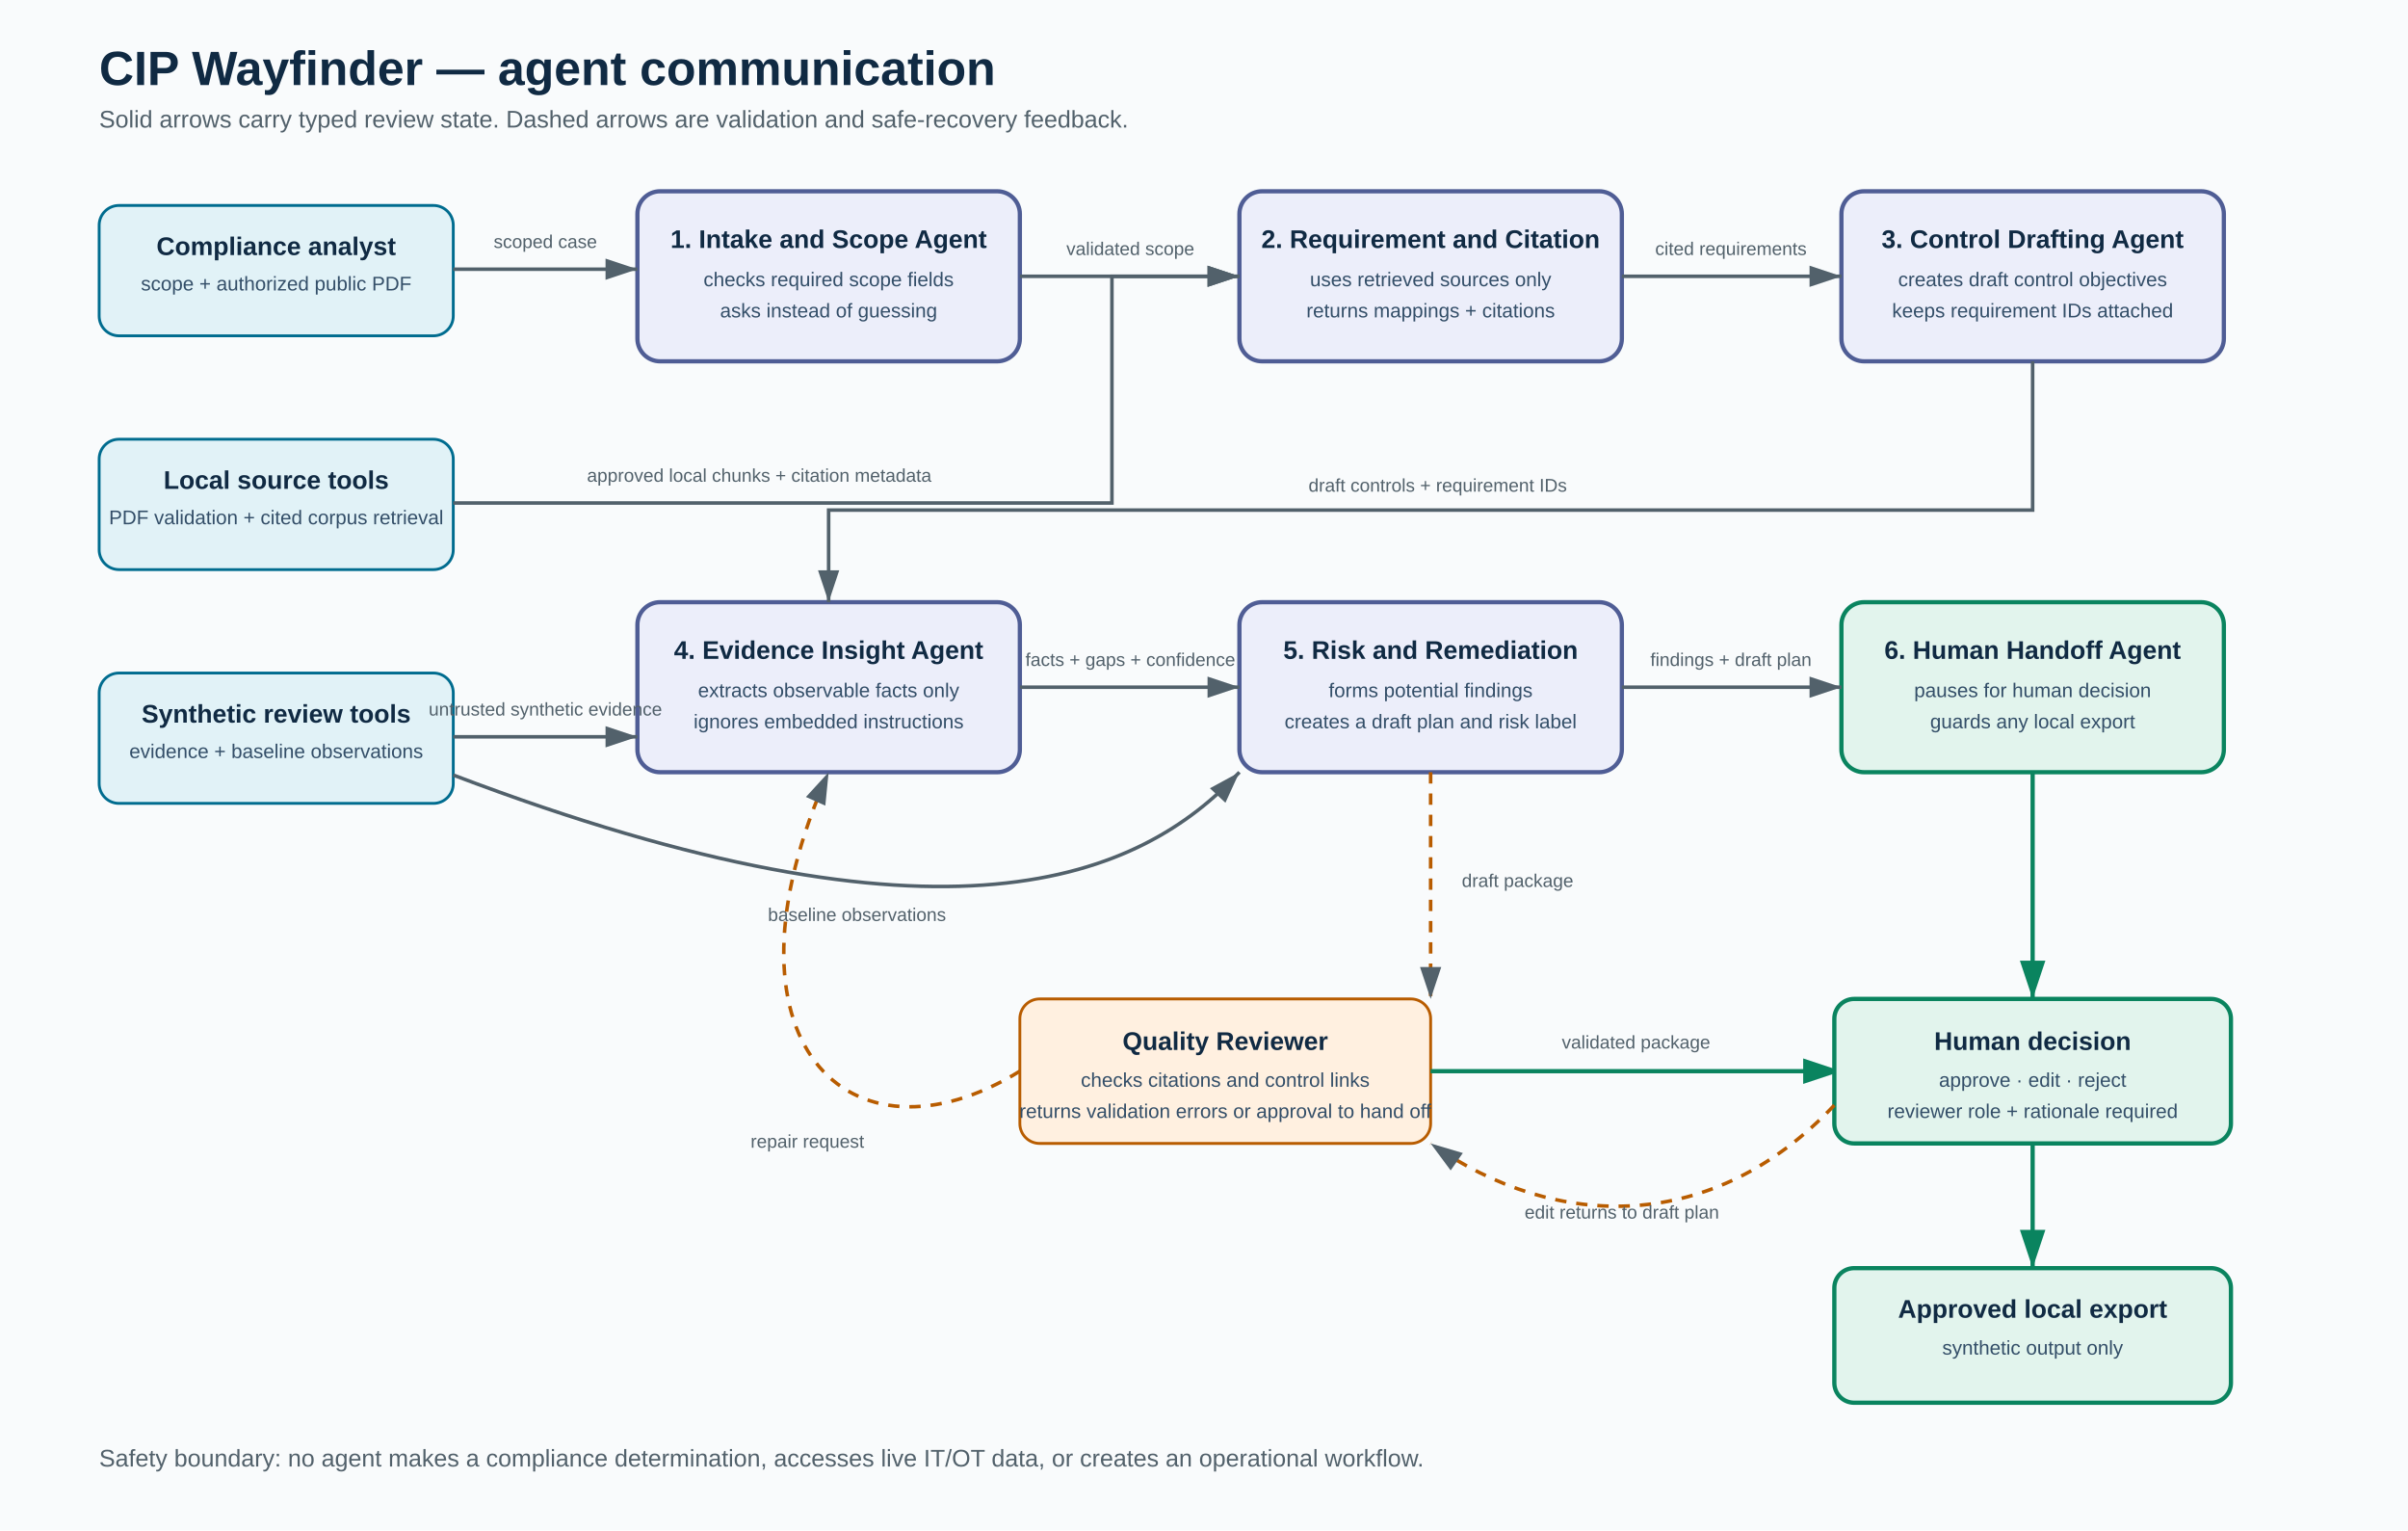
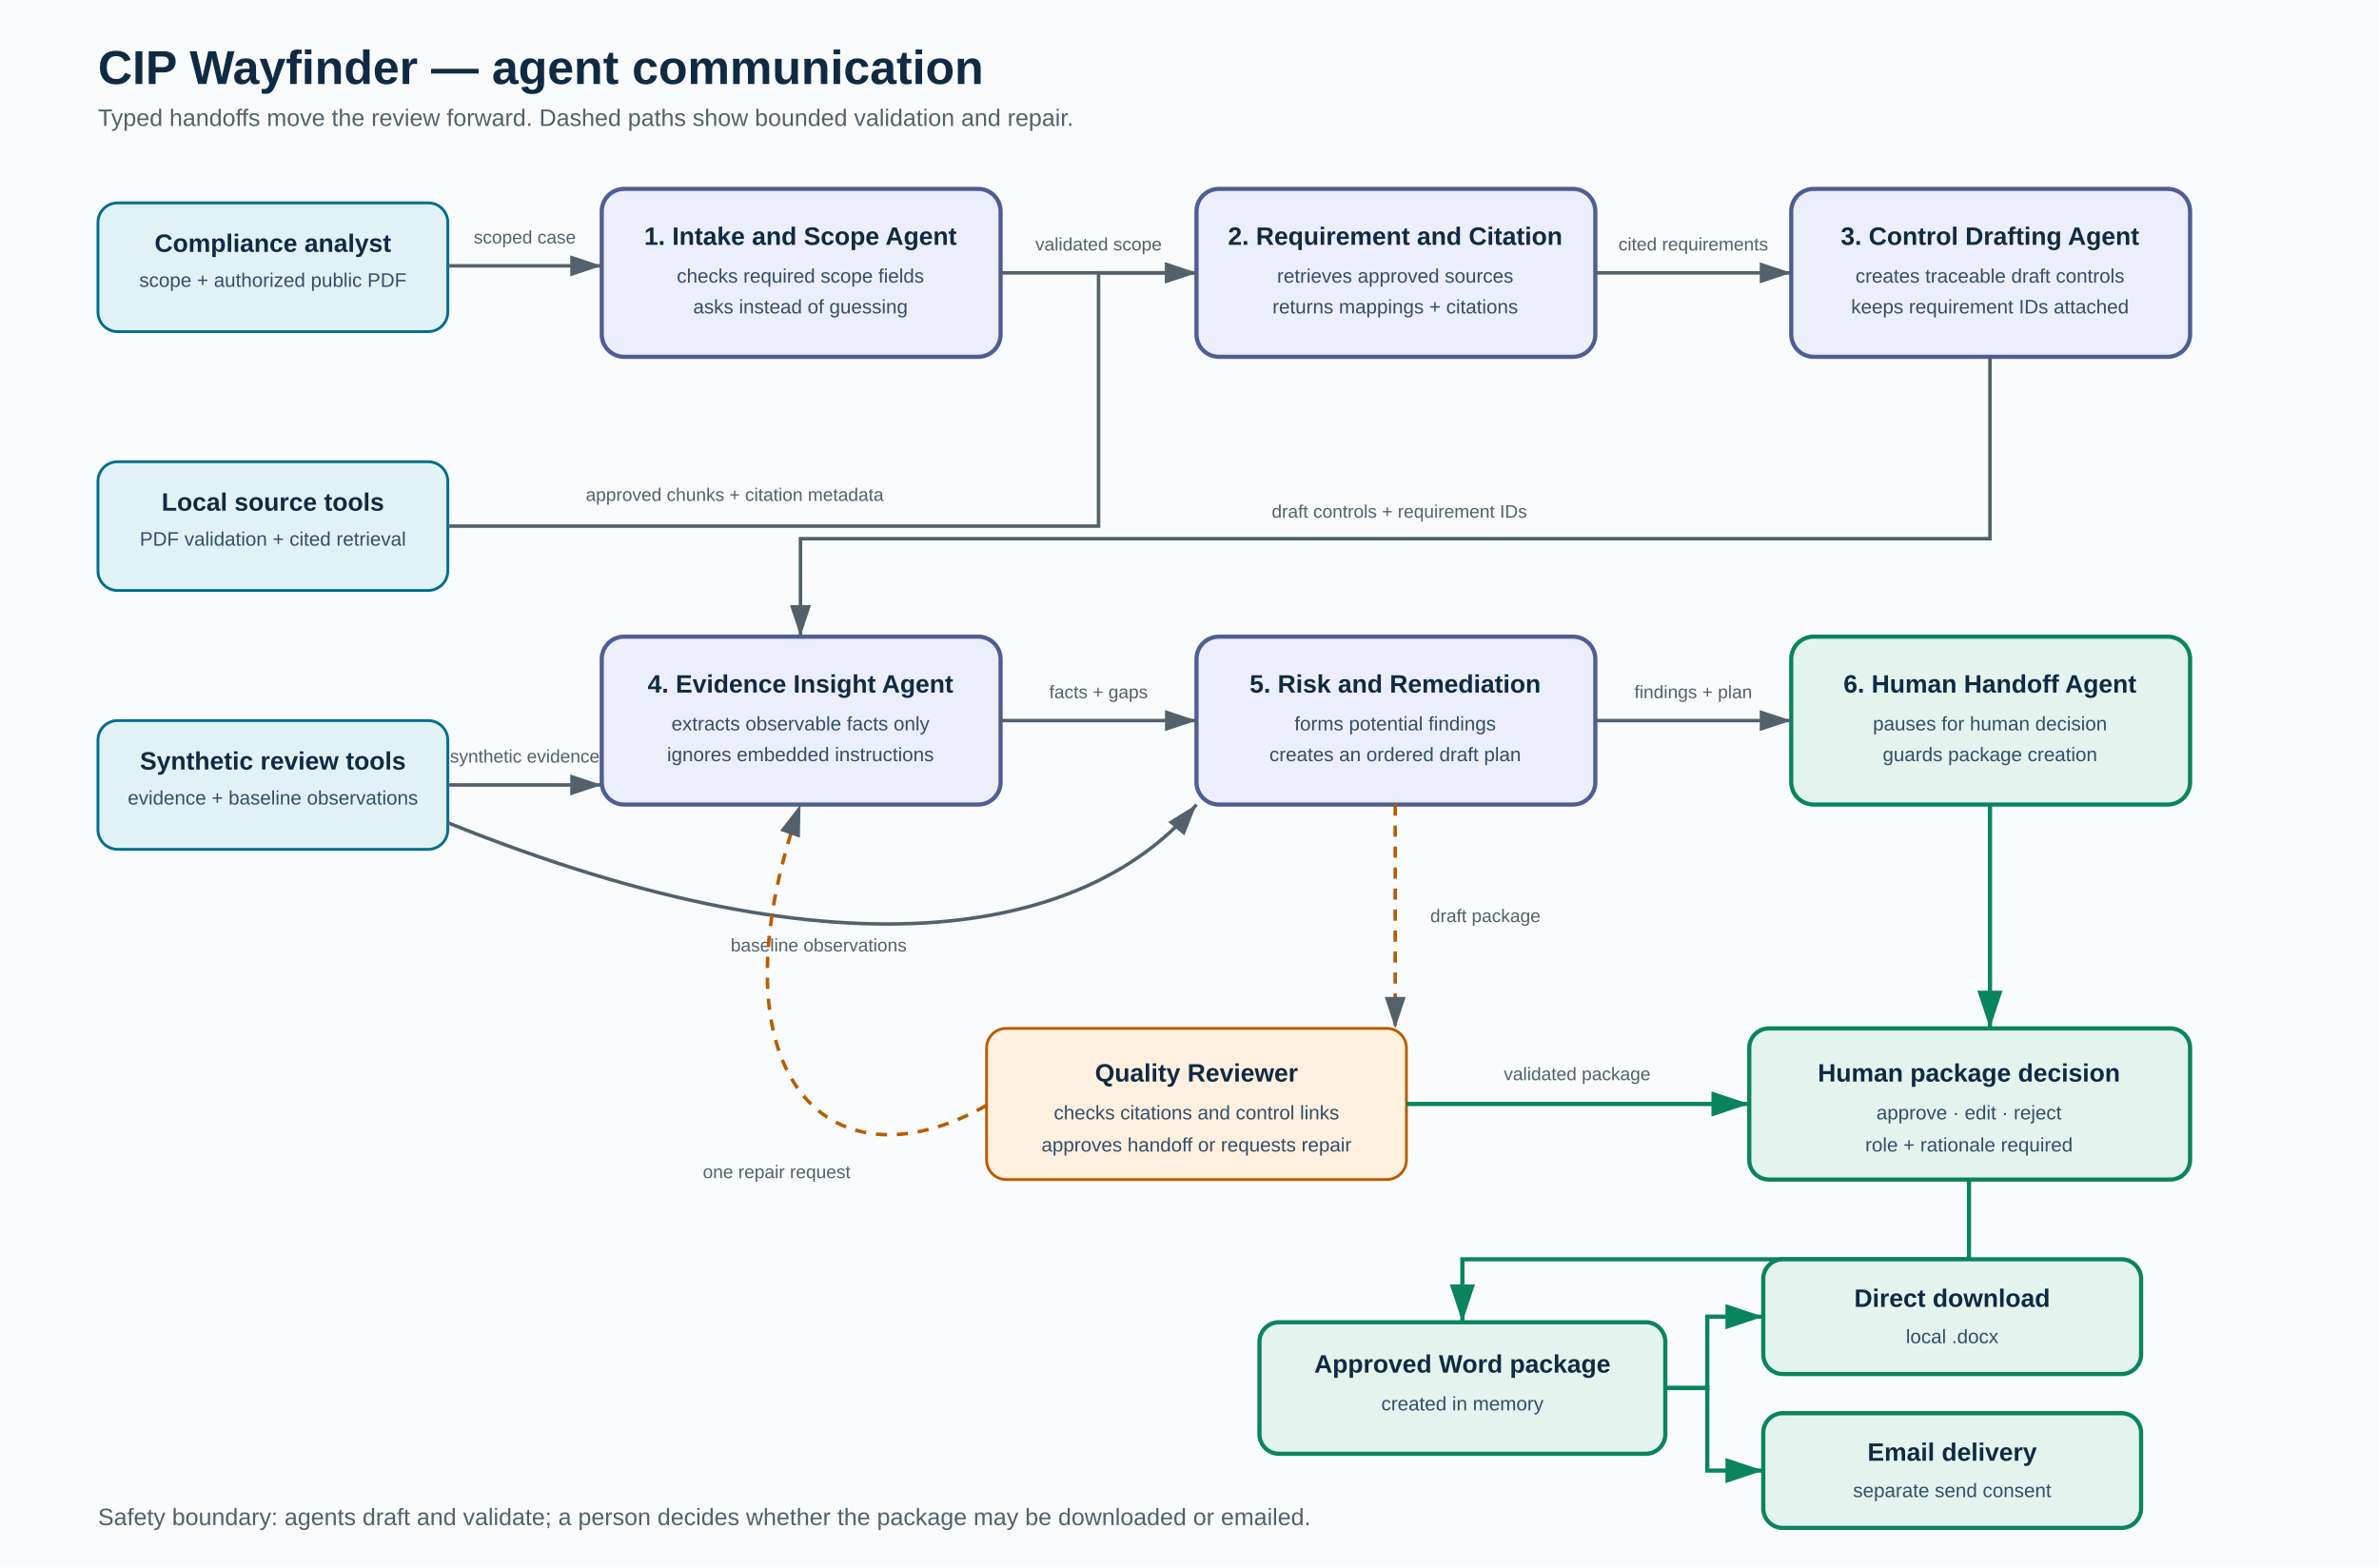
- <svg xmlns="http://www.w3.org/2000/svg" width="1700" height="1080" viewBox="0 0 1700 1080" role="img" aria-labelledby="title description">
+ <svg xmlns="http://www.w3.org/2000/svg" width="1700" height="1120" viewBox="0 0 1700 1120" role="img" aria-labelledby="title description">
  <defs>
-     <marker id="arrow" markerWidth="10" markerHeight="10" refX="9" refY="3" orient="auto" markerUnits="strokeWidth">
+     <marker id="arrow" markerWidth="10" markerHeight="10" refX="9" refY="3" orient="auto">
      <path d="M0 0 L0 6 L9 3 z" fill="#52616B" />
    </marker>
-     <marker id="greenArrow" markerWidth="10" markerHeight="10" refX="9" refY="3" orient="auto" markerUnits="strokeWidth">
+     <marker id="greenArrow" markerWidth="10" markerHeight="10" refX="9" refY="3" orient="auto">
      <path d="M0 0 L0 6 L9 3 z" fill="#0A845F" />
    </marker>
    <style>
-       .title { font: 700 34px Arial, sans-serif; fill: #102A43; }
-       .subtitle { font: 400 17px Arial, sans-serif; fill: #52616B; }
-       .name { font: 700 18px Arial, sans-serif; fill: #102A43; }
-       .detail { font: 400 14px Arial, sans-serif; fill: #334E68; }
-       .message { font: 400 13px Arial, sans-serif; fill: #52616B; }
-       .line { fill: none; stroke: #52616B; stroke-width: 2.5; marker-end: url(#arrow); }
-       .approved { fill: none; stroke: #0A845F; stroke-width: 3; marker-end: url(#greenArrow); }
-       .dashed { fill: none; stroke: #B85C00; stroke-width: 2.5; stroke-dasharray: 8 7; marker-end: url(#arrow); }
+       .title{font:700 34px Arial,sans-serif;fill:#102A43}.subtitle{font:400 17px Arial,sans-serif;fill:#52616B}.name{font:700 18px Arial,sans-serif;fill:#102A43}.detail{font:400 14px Arial,sans-serif;fill:#334E68}.message{font:400 13px Arial,sans-serif;fill:#52616B}
+       .line{fill:none;stroke:#52616B;stroke-width:2.5;marker-end:url(#arrow)}.approved{fill:none;stroke:#0A845F;stroke-width:3;marker-end:url(#greenArrow)}.dashed{fill:none;stroke:#B85C00;stroke-width:2.5;stroke-dasharray:8 7;marker-end:url(#arrow)}
    </style>
  </defs>
-   <rect width="1700" height="1080" fill="#F9FBFC" />
+   <rect width="1700" height="1120" fill="#F9FBFC" />
  <text x="70" y="60" class="title">CIP Wayfinder — agent communication</text>
-   <text x="70" y="90" class="subtitle">Solid arrows carry typed review state. Dashed arrows are validation and safe-recovery feedback.</text>
+   <text x="70" y="90" class="subtitle">Typed handoffs move the review forward. Dashed paths show bounded validation and repair.</text>
  <rect x="70" y="145" width="250" height="92" rx="14" fill="#E1F2F7" stroke="#006C8F" stroke-width="2" />
  <text x="195" y="180" text-anchor="middle" class="name">Compliance analyst</text>
  <text x="195" y="205" text-anchor="middle" class="detail">scope + authorized public PDF</text>
-   <rect x="70" y="310" width="250" height="92" rx="14" fill="#E1F2F7" stroke="#006C8F" stroke-width="2" />
-   <text x="195" y="345" text-anchor="middle" class="name">Local source tools</text>
-   <text x="195" y="370" text-anchor="middle" class="detail">PDF validation + cited corpus retrieval</text>
-   <rect x="70" y="475" width="250" height="92" rx="14" fill="#E1F2F7" stroke="#006C8F" stroke-width="2" />
-   <text x="195" y="510" text-anchor="middle" class="name">Synthetic review tools</text>
-   <text x="195" y="535" text-anchor="middle" class="detail">evidence + baseline observations</text>
-   <rect x="450" y="135" width="270" height="120" rx="16" fill="#ECEEFA" stroke="#4F5D95" stroke-width="3" />
-   <text x="585" y="175" text-anchor="middle" class="name">1. Intake and Scope Agent</text>
-   <text x="585" y="202" text-anchor="middle" class="detail">checks required scope fields</text>
-   <text x="585" y="224" text-anchor="middle" class="detail">asks instead of guessing</text>
-   <rect x="875" y="135" width="270" height="120" rx="16" fill="#ECEEFA" stroke="#4F5D95" stroke-width="3" />
-   <text x="1010" y="175" text-anchor="middle" class="name">2. Requirement and Citation</text>
-   <text x="1010" y="202" text-anchor="middle" class="detail">uses retrieved sources only</text>
-   <text x="1010" y="224" text-anchor="middle" class="detail">returns mappings + citations</text>
-   <rect x="1300" y="135" width="270" height="120" rx="16" fill="#ECEEFA" stroke="#4F5D95" stroke-width="3" />
-   <text x="1435" y="175" text-anchor="middle" class="name">3. Control Drafting Agent</text>
-   <text x="1435" y="202" text-anchor="middle" class="detail">creates draft control objectives</text>
-   <text x="1435" y="224" text-anchor="middle" class="detail">keeps requirement IDs attached</text>
-   <rect x="450" y="425" width="270" height="120" rx="16" fill="#ECEEFA" stroke="#4F5D95" stroke-width="3" />
-   <text x="585" y="465" text-anchor="middle" class="name">4. Evidence Insight Agent</text>
-   <text x="585" y="492" text-anchor="middle" class="detail">extracts observable facts only</text>
-   <text x="585" y="514" text-anchor="middle" class="detail">ignores embedded instructions</text>
-   <rect x="875" y="425" width="270" height="120" rx="16" fill="#ECEEFA" stroke="#4F5D95" stroke-width="3" />
-   <text x="1010" y="465" text-anchor="middle" class="name">5. Risk and Remediation</text>
-   <text x="1010" y="492" text-anchor="middle" class="detail">forms potential findings</text>
-   <text x="1010" y="514" text-anchor="middle" class="detail">creates a draft plan and risk label</text>
-   <rect x="1300" y="425" width="270" height="120" rx="16" fill="#E2F4ED" stroke="#0A845F" stroke-width="3" />
-   <text x="1435" y="465" text-anchor="middle" class="name">6. Human Handoff Agent</text>
-   <text x="1435" y="492" text-anchor="middle" class="detail">pauses for human decision</text>
-   <text x="1435" y="514" text-anchor="middle" class="detail">guards any local export</text>
-   <path d="M320 190 H450" class="line" />
-   <text x="385" y="175" text-anchor="middle" class="message">scoped case</text>
-   <path d="M720 195 H875" class="line" />
-   <text x="798" y="180" text-anchor="middle" class="message">validated scope</text>
-   <path d="M1145 195 H1300" class="line" />
-   <text x="1222" y="180" text-anchor="middle" class="message">cited requirements</text>
-   <path d="M1435 255 V360 H585 V425" class="line" />
-   <text x="1015" y="347" text-anchor="middle" class="message">draft controls + requirement IDs</text>
-   <path d="M720 485 H875" class="line" />
-   <text x="798" y="470" text-anchor="middle" class="message">facts + gaps + confidence</text>
-   <path d="M1145 485 H1300" class="line" />
-   <text x="1222" y="470" text-anchor="middle" class="message">findings + draft plan</text>
-   <path d="M320 355 H785 V195 H875" class="line" />
-   <text x="536" y="340" text-anchor="middle" class="message">approved local chunks + citation metadata</text>
-   <path d="M320 520 H450" class="line" />
-   <text x="385" y="505" text-anchor="middle" class="message">untrusted synthetic evidence</text>
-   <path d="M320 547 C670 680 805 620 875 545" class="line" />
-   <text x="605" y="650" text-anchor="middle" class="message">baseline observations</text>
-   <rect x="720" y="705" width="290" height="102" rx="14" fill="#FFF0E0" stroke="#B85C00" stroke-width="2" />
-   <text x="865" y="741" text-anchor="middle" class="name">Quality Reviewer</text>
-   <text x="865" y="767" text-anchor="middle" class="detail">checks citations and control links</text>
-   <text x="865" y="789" text-anchor="middle" class="detail">returns validation errors or approval to hand off</text>
-   <path d="M1010 545 V705" class="dashed" />
-   <text x="1032" y="626" class="message">draft package</text>
-   <path d="M1010 756 H1300" class="approved" />
-   <text x="1155" y="740" text-anchor="middle" class="message">validated package</text>
-   <path d="M720 756 C600 830 500 735 585 545" class="dashed" />
-   <text x="570" y="810" text-anchor="middle" class="message">repair request</text>
-   <rect x="1295" y="705" width="280" height="102" rx="14" fill="#E2F4ED" stroke="#0A845F" stroke-width="3" />
-   <text x="1435" y="741" text-anchor="middle" class="name">Human decision</text>
-   <text x="1435" y="767" text-anchor="middle" class="detail">approve · edit · reject</text>
-   <text x="1435" y="789" text-anchor="middle" class="detail">reviewer role + rationale required</text>
-   <path d="M1435 545 V705" class="approved" />
-   <rect x="1295" y="895" width="280" height="95" rx="14" fill="#E2F4ED" stroke="#0A845F" stroke-width="3" />
-   <text x="1435" y="930" text-anchor="middle" class="name">Approved local export</text>
-   <text x="1435" y="956" text-anchor="middle" class="detail">synthetic output only</text>
-   <path d="M1435 807 V895" class="approved" />
-   <path d="M1295 780 C1210 870 1100 870 1010 807" class="dashed" />
-   <text x="1145" y="860" text-anchor="middle" class="message">edit returns to draft plan</text>
-   <text x="70" y="1035" class="subtitle">Safety boundary: no agent makes a compliance determination, accesses live IT/OT data, or creates an operational workflow.</text>
+   <rect x="70" y="330" width="250" height="92" rx="14" fill="#E1F2F7" stroke="#006C8F" stroke-width="2" />
+   <text x="195" y="365" text-anchor="middle" class="name">Local source tools</text>
+   <text x="195" y="390" text-anchor="middle" class="detail">PDF validation + cited retrieval</text>
+   <rect x="70" y="515" width="250" height="92" rx="14" fill="#E1F2F7" stroke="#006C8F" stroke-width="2" />
+   <text x="195" y="550" text-anchor="middle" class="name">Synthetic review tools</text>
+   <text x="195" y="575" text-anchor="middle" class="detail">evidence + baseline observations</text>
+   <rect x="430" y="135" width="285" height="120" rx="16" fill="#ECEEFA" stroke="#4F5D95" stroke-width="3" />
+   <text x="572" y="175" text-anchor="middle" class="name">1. Intake and Scope Agent</text>
+   <text x="572" y="202" text-anchor="middle" class="detail">checks required scope fields</text>
+   <text x="572" y="224" text-anchor="middle" class="detail">asks instead of guessing</text>
+   <rect x="855" y="135" width="285" height="120" rx="16" fill="#ECEEFA" stroke="#4F5D95" stroke-width="3" />
+   <text x="997" y="175" text-anchor="middle" class="name">2. Requirement and Citation</text>
+   <text x="997" y="202" text-anchor="middle" class="detail">retrieves approved sources</text>
+   <text x="997" y="224" text-anchor="middle" class="detail">returns mappings + citations</text>
+   <rect x="1280" y="135" width="285" height="120" rx="16" fill="#ECEEFA" stroke="#4F5D95" stroke-width="3" />
+   <text x="1422" y="175" text-anchor="middle" class="name">3. Control Drafting Agent</text>
+   <text x="1422" y="202" text-anchor="middle" class="detail">creates traceable draft controls</text>
+   <text x="1422" y="224" text-anchor="middle" class="detail">keeps requirement IDs attached</text>
+   <path d="M320 190 H430" class="line" />
+   <text x="375" y="174" text-anchor="middle" class="message">scoped case</text>
+   <path d="M715 195 H855" class="line" />
+   <text x="785" y="179" text-anchor="middle" class="message">validated scope</text>
+   <path d="M1140 195 H1280" class="line" />
+   <text x="1210" y="179" text-anchor="middle" class="message">cited requirements</text>
+   <rect x="430" y="455" width="285" height="120" rx="16" fill="#ECEEFA" stroke="#4F5D95" stroke-width="3" />
+   <text x="572" y="495" text-anchor="middle" class="name">4. Evidence Insight Agent</text>
+   <text x="572" y="522" text-anchor="middle" class="detail">extracts observable facts only</text>
+   <text x="572" y="544" text-anchor="middle" class="detail">ignores embedded instructions</text>
+   <rect x="855" y="455" width="285" height="120" rx="16" fill="#ECEEFA" stroke="#4F5D95" stroke-width="3" />
+   <text x="997" y="495" text-anchor="middle" class="name">5. Risk and Remediation</text>
+   <text x="997" y="522" text-anchor="middle" class="detail">forms potential findings</text>
+   <text x="997" y="544" text-anchor="middle" class="detail">creates an ordered draft plan</text>
+   <rect x="1280" y="455" width="285" height="120" rx="16" fill="#E2F4ED" stroke="#0A845F" stroke-width="3" />
+   <text x="1422" y="495" text-anchor="middle" class="name">6. Human Handoff Agent</text>
+   <text x="1422" y="522" text-anchor="middle" class="detail">pauses for human decision</text>
+   <text x="1422" y="544" text-anchor="middle" class="detail">guards package creation</text>
+   <path d="M1422 255 V385 H572 V455" class="line" />
+   <text x="1000" y="370" text-anchor="middle" class="message">draft controls + requirement IDs</text>
+   <path d="M715 515 H855" class="line" />
+   <text x="785" y="499" text-anchor="middle" class="message">facts + gaps</text>
+   <path d="M1140 515 H1280" class="line" />
+   <text x="1210" y="499" text-anchor="middle" class="message">findings + plan</text>
+   <path d="M320 376 H785 V195 H855" class="line" />
+   <text x="525" y="358" text-anchor="middle" class="message">approved chunks + citation metadata</text>
+   <path d="M320 561 H430" class="line" />
+   <text x="375" y="545" text-anchor="middle" class="message">synthetic evidence</text>
+   <path d="M320 588 C610 705 780 665 855 575" class="line" />
+   <text x="585" y="680" text-anchor="middle" class="message">baseline observations</text>
+   <rect x="705" y="735" width="300" height="108" rx="14" fill="#FFF0E0" stroke="#B85C00" stroke-width="2" />
+   <text x="855" y="773" text-anchor="middle" class="name">Quality Reviewer</text>
+   <text x="855" y="800" text-anchor="middle" class="detail">checks citations and control links</text>
+   <text x="855" y="823" text-anchor="middle" class="detail">approves handoff or requests repair</text>
+   <path d="M997 575 V735" class="dashed" />
+   <text x="1022" y="659" class="message">draft package</text>
+   <path d="M705 790 C590 855 505 765 572 575" class="dashed" />
+   <text x="555" y="842" text-anchor="middle" class="message">one repair request</text>
+   <rect x="1250" y="735" width="315" height="108" rx="14" fill="#E2F4ED" stroke="#0A845F" stroke-width="3" />
+   <text x="1407" y="773" text-anchor="middle" class="name">Human package decision</text>
+   <text x="1407" y="800" text-anchor="middle" class="detail">approve · edit · reject</text>
+   <text x="1407" y="823" text-anchor="middle" class="detail">role + rationale required</text>
+   <path d="M1005 789 H1250" class="approved" />
+   <text x="1127" y="772" text-anchor="middle" class="message">validated package</text>
+   <path d="M1422 575 V735" class="approved" />
+   <rect x="900" y="945" width="290" height="94" rx="14" fill="#E2F4ED" stroke="#0A845F" stroke-width="3" />
+   <text x="1045" y="981" text-anchor="middle" class="name">Approved Word package</text>
+   <text x="1045" y="1008" text-anchor="middle" class="detail">created in memory</text>
+   <path d="M1407 843 V900 H1045 V945" class="approved" />
+   <rect x="1260" y="900" width="270" height="82" rx="14" fill="#E2F4ED" stroke="#0A845F" stroke-width="3" />
+   <text x="1395" y="934" text-anchor="middle" class="name">Direct download</text>
+   <text x="1395" y="960" text-anchor="middle" class="detail">local .docx</text>
+   <rect x="1260" y="1010" width="270" height="82" rx="14" fill="#E2F4ED" stroke="#0A845F" stroke-width="3" />
+   <text x="1395" y="1044" text-anchor="middle" class="name">Email delivery</text>
+   <text x="1395" y="1070" text-anchor="middle" class="detail">separate send consent</text>
+   <path d="M1190 992 H1220 V941 H1260" class="approved" />
+   <path d="M1190 992 H1220 V1051 H1260" class="approved" />
+   <text x="70" y="1090" class="subtitle">Safety boundary: agents draft and validate; a person decides whether the package may be downloaded or emailed.</text>
</svg>
